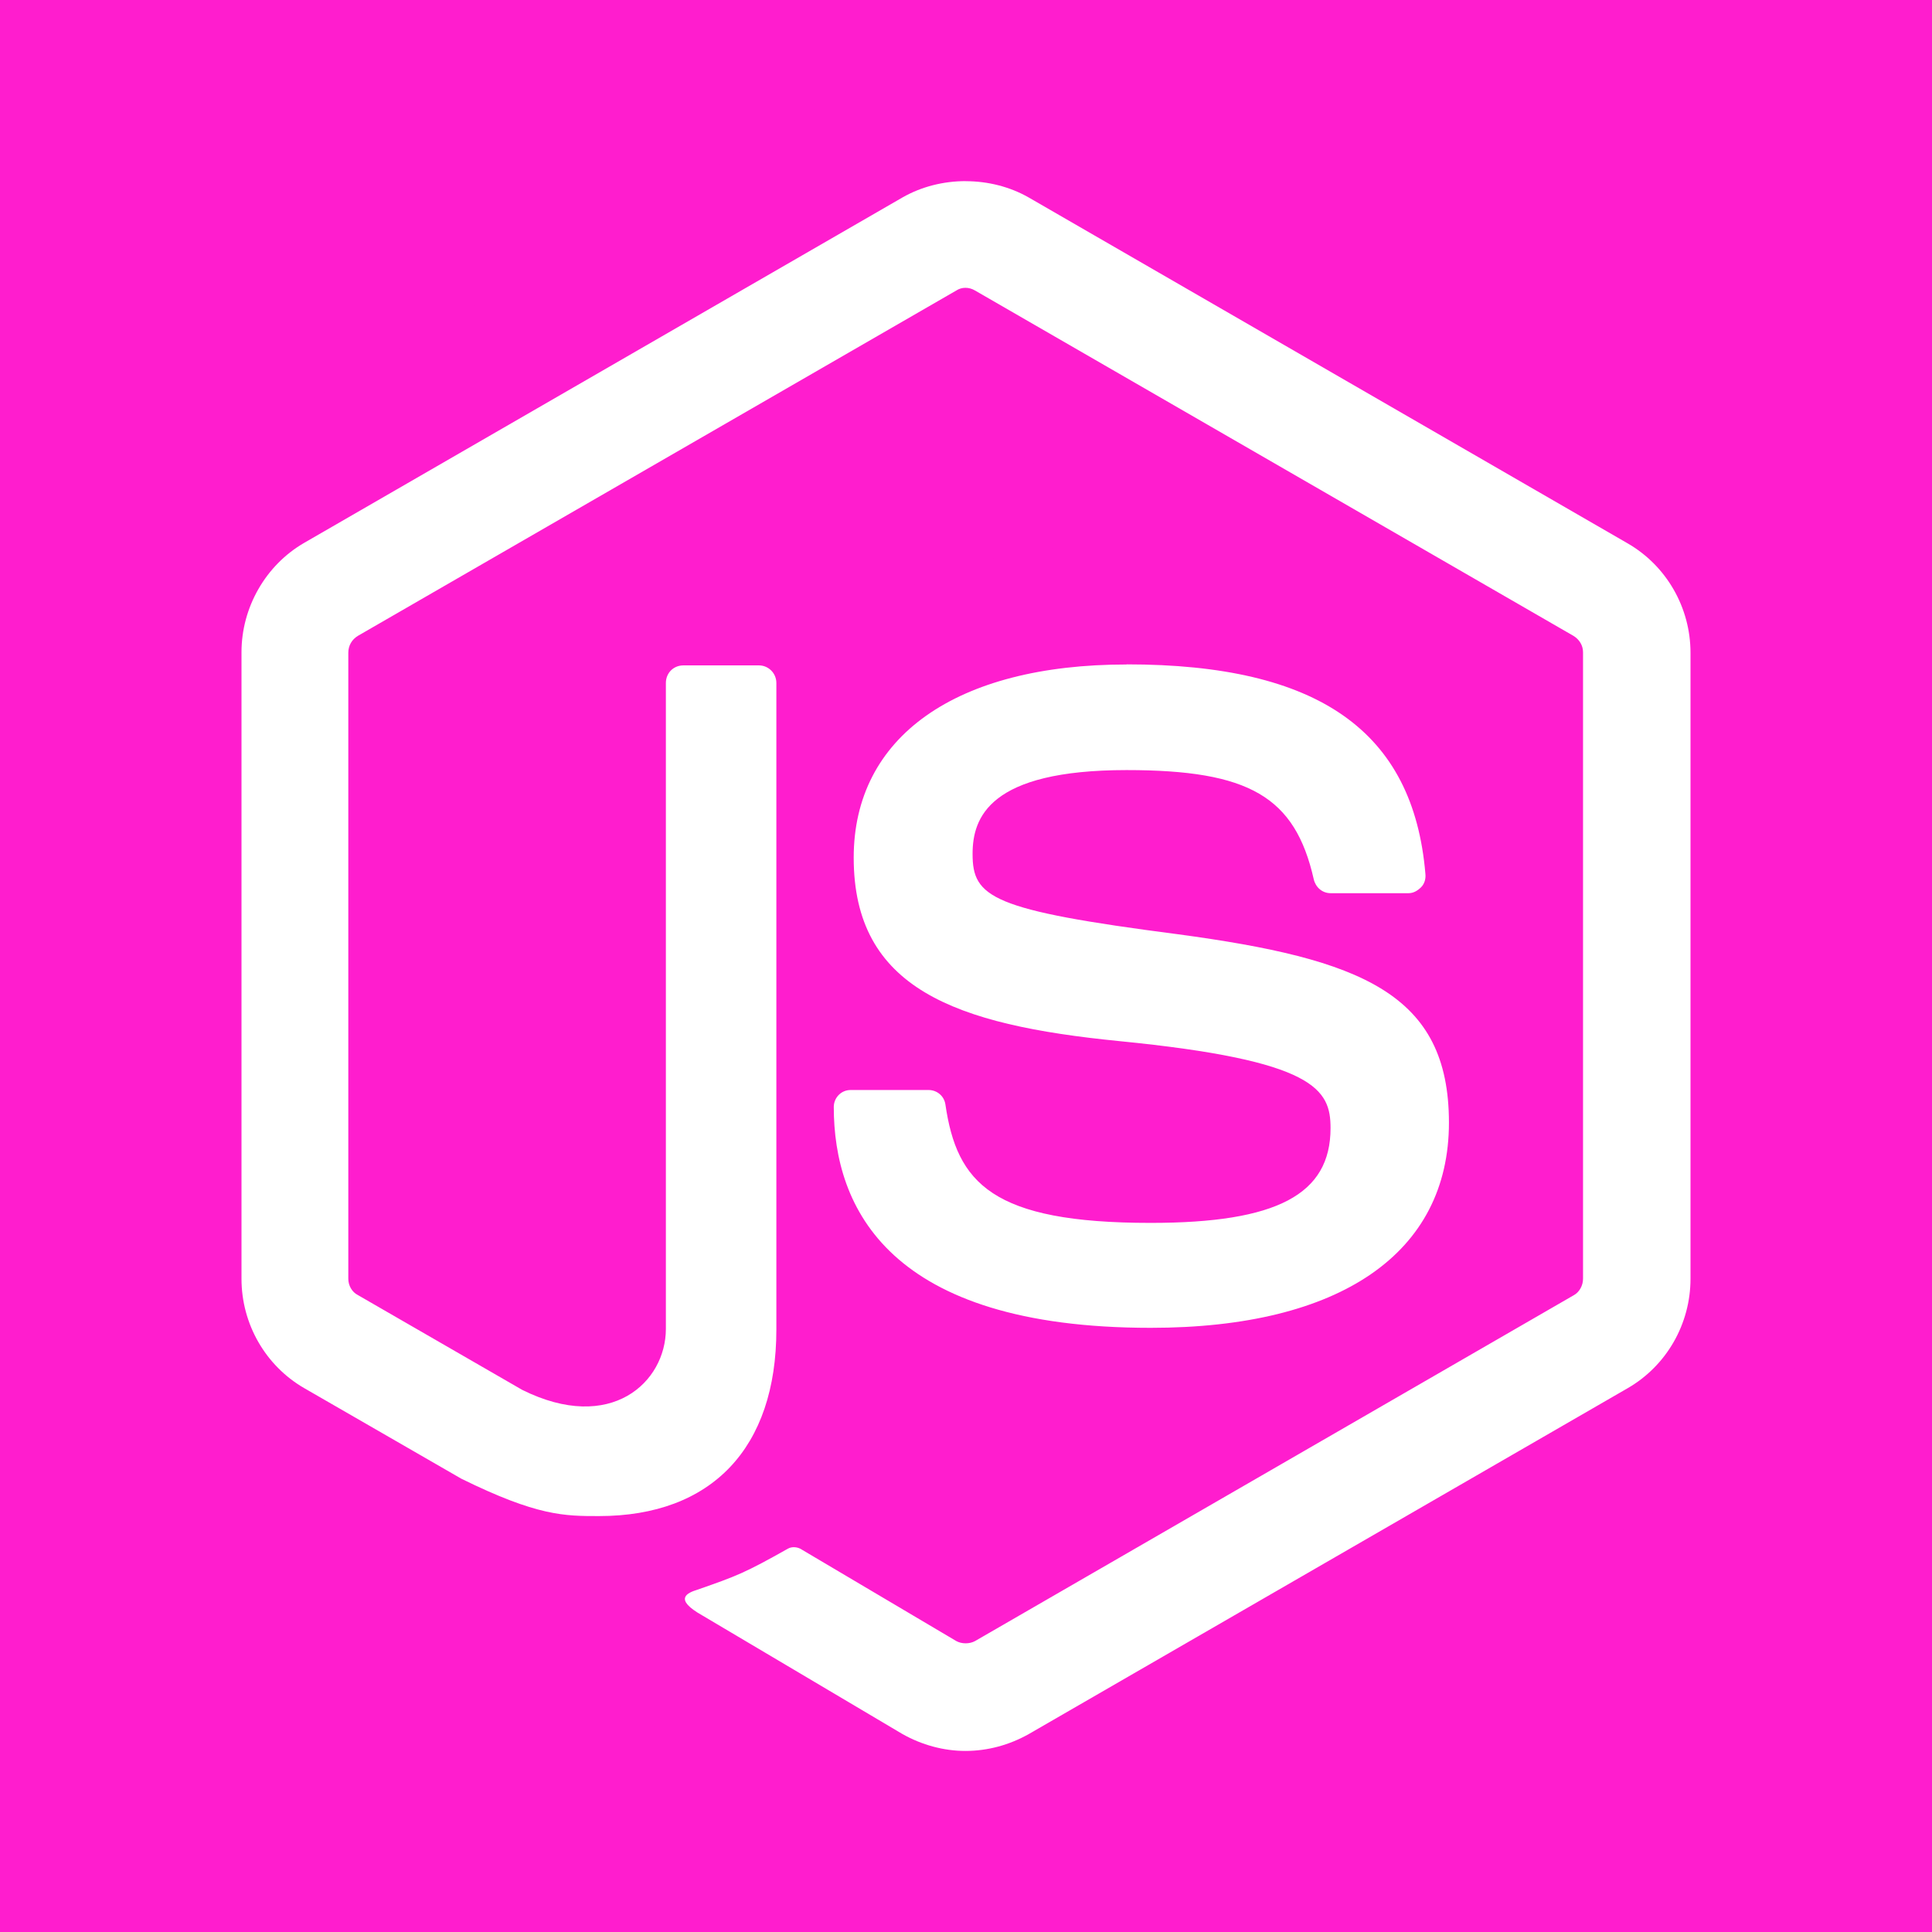
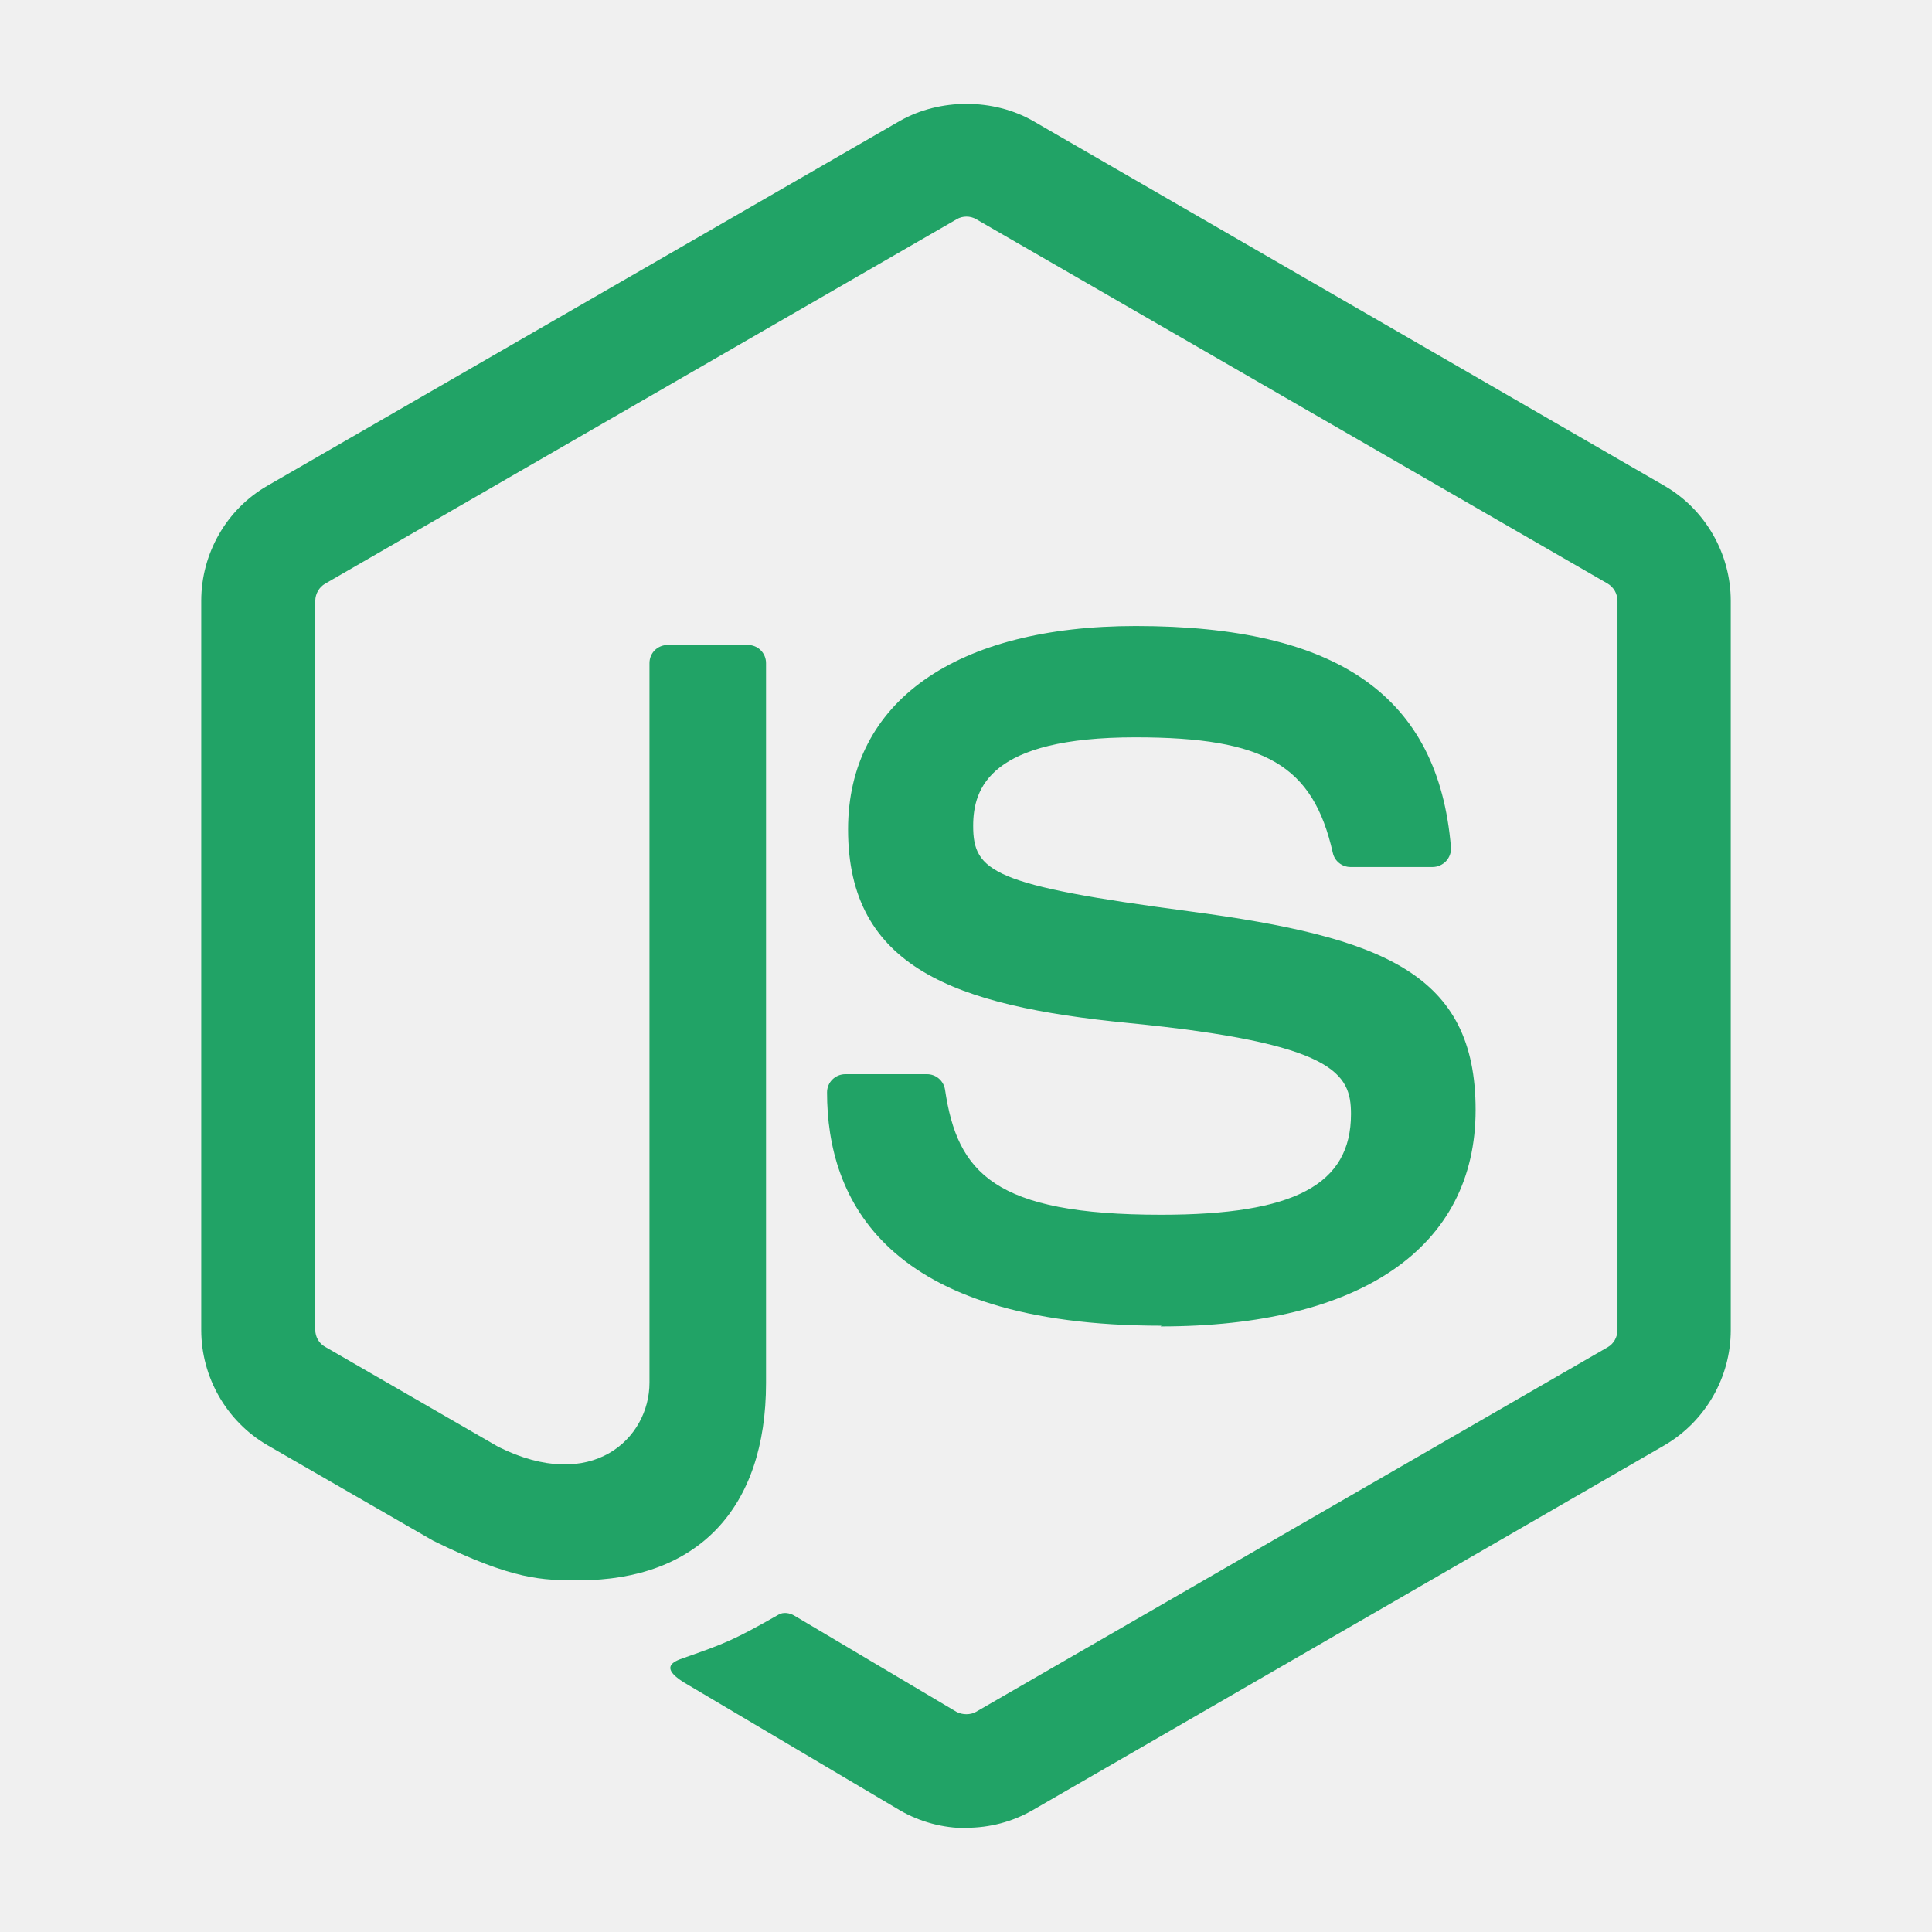
- <svg xmlns="http://www.w3.org/2000/svg" viewBox="0,0,256,256" width="32px" height="32px" fill-rule="nonzero">
-   <g fill="#ff1dce" fill-rule="nonzero" stroke="none" stroke-width="1" stroke-linecap="butt" stroke-linejoin="miter" stroke-miterlimit="10" stroke-dasharray="" stroke-dashoffset="0" font-family="none" font-weight="none" font-size="none" text-anchor="none" style="mix-blend-mode: normal">
-     <path d="M0,256v-256h256v256z" id="bgRectangle" />
-   </g>
-   <g fill="#ff1dce" fill-rule="nonzero" stroke="#ff1dce" stroke-width="4" stroke-linecap="butt" stroke-linejoin="round" stroke-miterlimit="10" stroke-dasharray="" stroke-dashoffset="0" font-family="none" font-weight="none" font-size="none" text-anchor="none" style="mix-blend-mode: normal">
-     <path transform="scale(8,8)" d="M17.039,3.27l9.922,5.73c0.64,0.37 1.039,1.061 1.039,1.811v10.369c0,0.75 -0.399,1.441 -1.039,1.811l-9.922,5.73c-0.32,0.18 -0.679,0.279 -1.049,0.279c-0.36,0 -0.721,-0.099 -1.041,-0.279l-3.309,-1.961c-0.5,-0.28 -0.25,-0.38 -0.09,-0.43c0.66,-0.23 0.79,-0.28 1.5,-0.68c0.07,-0.04 0.168,-0.03 0.238,0.02l2.551,1.51c0.09,0.05 0.221,0.05 0.311,0l9.92,-5.73c0.09,-0.05 0.15,-0.16 0.15,-0.27v-10.379c0,-0.11 -0.06,-0.211 -0.16,-0.271l-9.91,-5.719c-0.1,-0.06 -0.221,-0.06 -0.311,0l-9.91,5.719c-0.1,0.06 -0.16,0.161 -0.16,0.281v10.369c0,0.11 0.06,0.22 0.16,0.27l2.721,1.57c1.47,0.73 2.379,-0.13 2.379,-1.01v-10.699c0,-0.16 0.121,-0.291 0.291,-0.291h1.25c0.16,0 0.289,0.131 0.289,0.291v10.709c0,1.96 -1.069,3.09 -2.939,3.09c-0.57,0 -1.019,0.001 -2.279,-0.619l-2.602,-1.5c-0.64,-0.37 -1.039,-1.061 -1.039,-1.811v-10.379c0,-0.74 0.399,-1.441 1.039,-1.811l9.91,-5.721c0.315,-0.18 0.68,-0.27 1.045,-0.27c0.365,0 0.73,0.09 1.045,0.27zM23.609,14.475c0.01,0.09 -0.02,0.171 -0.07,0.221c-0.06,0.06 -0.129,0.1 -0.209,0.1h-1.291c-0.14,0 -0.249,-0.1 -0.279,-0.23c-0.31,-1.37 -1.07,-1.809 -3.1,-1.809c-2.28,0 -2.551,0.789 -2.551,1.389c0,0.72 0.31,0.93 3.4,1.33c3.04,0.41 4.49,0.981 4.49,3.121c0,2.16 -1.799,3.398 -4.939,3.398c-4.34,0 -5.25,-1.988 -5.25,-3.658c0,-0.15 0.119,-0.281 0.279,-0.281h1.291c0.14,0 0.259,0.1 0.279,0.24c0.19,1.3 0.77,1.961 3.4,1.961c2.09,0 2.979,-0.47 2.979,-1.57c0,-0.64 -0.25,-1.121 -3.5,-1.441c-2.72,-0.27 -4.398,-0.869 -4.398,-3.039c0,-2 1.69,-3.199 4.52,-3.199c3.18,0 4.749,1.109 4.949,3.469z" id="strokeMainSVG" />
-   </g>
-   <g fill="#ffffff" fill-rule="nonzero" stroke="none" stroke-width="1" stroke-linecap="butt" stroke-linejoin="miter" stroke-miterlimit="10" stroke-dasharray="" stroke-dashoffset="0" font-family="none" font-weight="none" font-size="none" text-anchor="none" style="mix-blend-mode: normal">
-     <g transform="scale(8,8)">
-       <path d="M15.994,3c-0.365,0 -0.73,0.09 -1.045,0.27l-9.91,5.721c-0.64,0.37 -1.039,1.071 -1.039,1.811v10.379c0,0.75 0.399,1.441 1.039,1.811l2.602,1.5c1.26,0.62 1.709,0.619 2.279,0.619c1.87,0 2.939,-1.13 2.939,-3.09v-10.709c0,-0.16 -0.129,-0.291 -0.289,-0.291h-1.25c-0.17,0 -0.291,0.131 -0.291,0.291v10.699c0,0.88 -0.909,1.74 -2.379,1.01l-2.721,-1.57c-0.1,-0.05 -0.16,-0.16 -0.16,-0.27v-10.369c0,-0.12 0.06,-0.221 0.16,-0.281l9.91,-5.719c0.09,-0.06 0.211,-0.06 0.311,0l9.91,5.719c0.1,0.06 0.16,0.161 0.16,0.271v10.379c0,0.11 -0.06,0.22 -0.15,0.27l-9.92,5.73c-0.09,0.05 -0.221,0.05 -0.311,0l-2.551,-1.51c-0.07,-0.05 -0.168,-0.06 -0.238,-0.02c-0.71,0.4 -0.84,0.45 -1.5,0.68c-0.16,0.05 -0.41,0.15 0.09,0.43l3.309,1.961c0.32,0.18 0.681,0.279 1.041,0.279c0.37,0 0.729,-0.099 1.049,-0.279l9.922,-5.73c0.64,-0.37 1.039,-1.061 1.039,-1.811v-10.369c0,-0.75 -0.399,-1.441 -1.039,-1.811l-9.922,-5.73c-0.315,-0.18 -0.68,-0.27 -1.045,-0.27zM18.66,11.006c-2.83,0 -4.52,1.199 -4.52,3.199c0,2.17 1.678,2.769 4.398,3.039c3.25,0.32 3.5,0.801 3.5,1.441c0,1.1 -0.889,1.57 -2.979,1.57c-2.63,0 -3.21,-0.661 -3.4,-1.961c-0.02,-0.14 -0.139,-0.24 -0.279,-0.24h-1.291c-0.16,0 -0.279,0.131 -0.279,0.281c0,1.67 0.91,3.658 5.25,3.658c3.14,0 4.939,-1.238 4.939,-3.398c0,-2.14 -1.45,-2.711 -4.49,-3.121c-3.09,-0.4 -3.4,-0.61 -3.4,-1.33c0,-0.6 0.271,-1.389 2.551,-1.389c2.03,0 2.79,0.439 3.1,1.809c0.03,0.13 0.139,0.23 0.279,0.23h1.291c0.08,0 0.149,-0.04 0.209,-0.1c0.05,-0.05 0.08,-0.131 0.07,-0.221c-0.2,-2.36 -1.769,-3.469 -4.949,-3.469z" />
-     </g>
-   </g>
+ <svg xmlns="http://www.w3.org/2000/svg" viewBox="0 0 48 48" width="48px" height="48px" baseProfile="basic">
+   <path fill="#21a366" d="M24.007,45.419c-0.574,0-1.143-0.15-1.646-0.44l-5.24-3.103c-0.783-0.438-0.401-0.593-0.143-0.682 c1.044-0.365,1.255-0.448,2.369-1.081c0.117-0.067,0.27-0.043,0.39,0.028l4.026,2.389c0.145,0.079,0.352,0.079,0.486,0l15.697-9.061 c0.145-0.083,0.24-0.251,0.24-0.424V14.932c0-0.181-0.094-0.342-0.243-0.432L24.253,5.446c-0.145-0.086-0.338-0.086-0.483,0 L8.082,14.499c-0.152,0.086-0.249,0.255-0.249,0.428v18.114c0,0.173,0.094,0.338,0.244,0.42l4.299,2.483 c2.334,1.167,3.76-0.208,3.76-1.591V16.476c0-0.255,0.2-0.452,0.456-0.452h1.988c0.248,0,0.452,0.196,0.452,0.452v17.886 c0,3.112-1.697,4.9-4.648,4.9c-0.908,0-1.623,0-3.619-0.982l-4.118-2.373C5.629,35.317,5,34.216,5,33.042V14.928 c0-1.179,0.629-2.279,1.646-2.861L22.36,3.002c0.994-0.562,2.314-0.562,3.301,0l15.694,9.069C42.367,12.656,43,13.753,43,14.932 v18.114c0,1.175-0.633,2.271-1.646,2.861L25.66,44.971c-0.503,0.291-1.073,0.44-1.654,0.44" />
+   <path fill="#21a366" d="M28.856,32.937c-6.868,0-8.308-3.153-8.308-5.797c0-0.251,0.203-0.452,0.455-0.452h2.028 c0.224,0,0.413,0.163,0.448,0.384c0.306,2.066,1.218,3.108,5.371,3.108c3.308,0,4.715-0.747,4.715-2.502 c0-1.01-0.401-1.76-5.54-2.263c-4.299-0.424-6.955-1.371-6.955-4.809c0-3.167,2.672-5.053,7.147-5.053 c5.026,0,7.517,1.745,7.831,5.493c0.012,0.13-0.035,0.255-0.122,0.35c-0.086,0.09-0.208,0.145-0.334,0.145h-2.039 c-0.212,0-0.397-0.149-0.44-0.354c-0.491-2.173-1.678-2.868-4.904-2.868c-3.611,0-4.031,1.257-4.031,2.2 c0,1.143,0.495,1.477,5.367,2.122c4.825,0.64,7.116,1.544,7.116,4.935c0,3.418-2.853,5.379-7.827,5.379" />
</svg>
